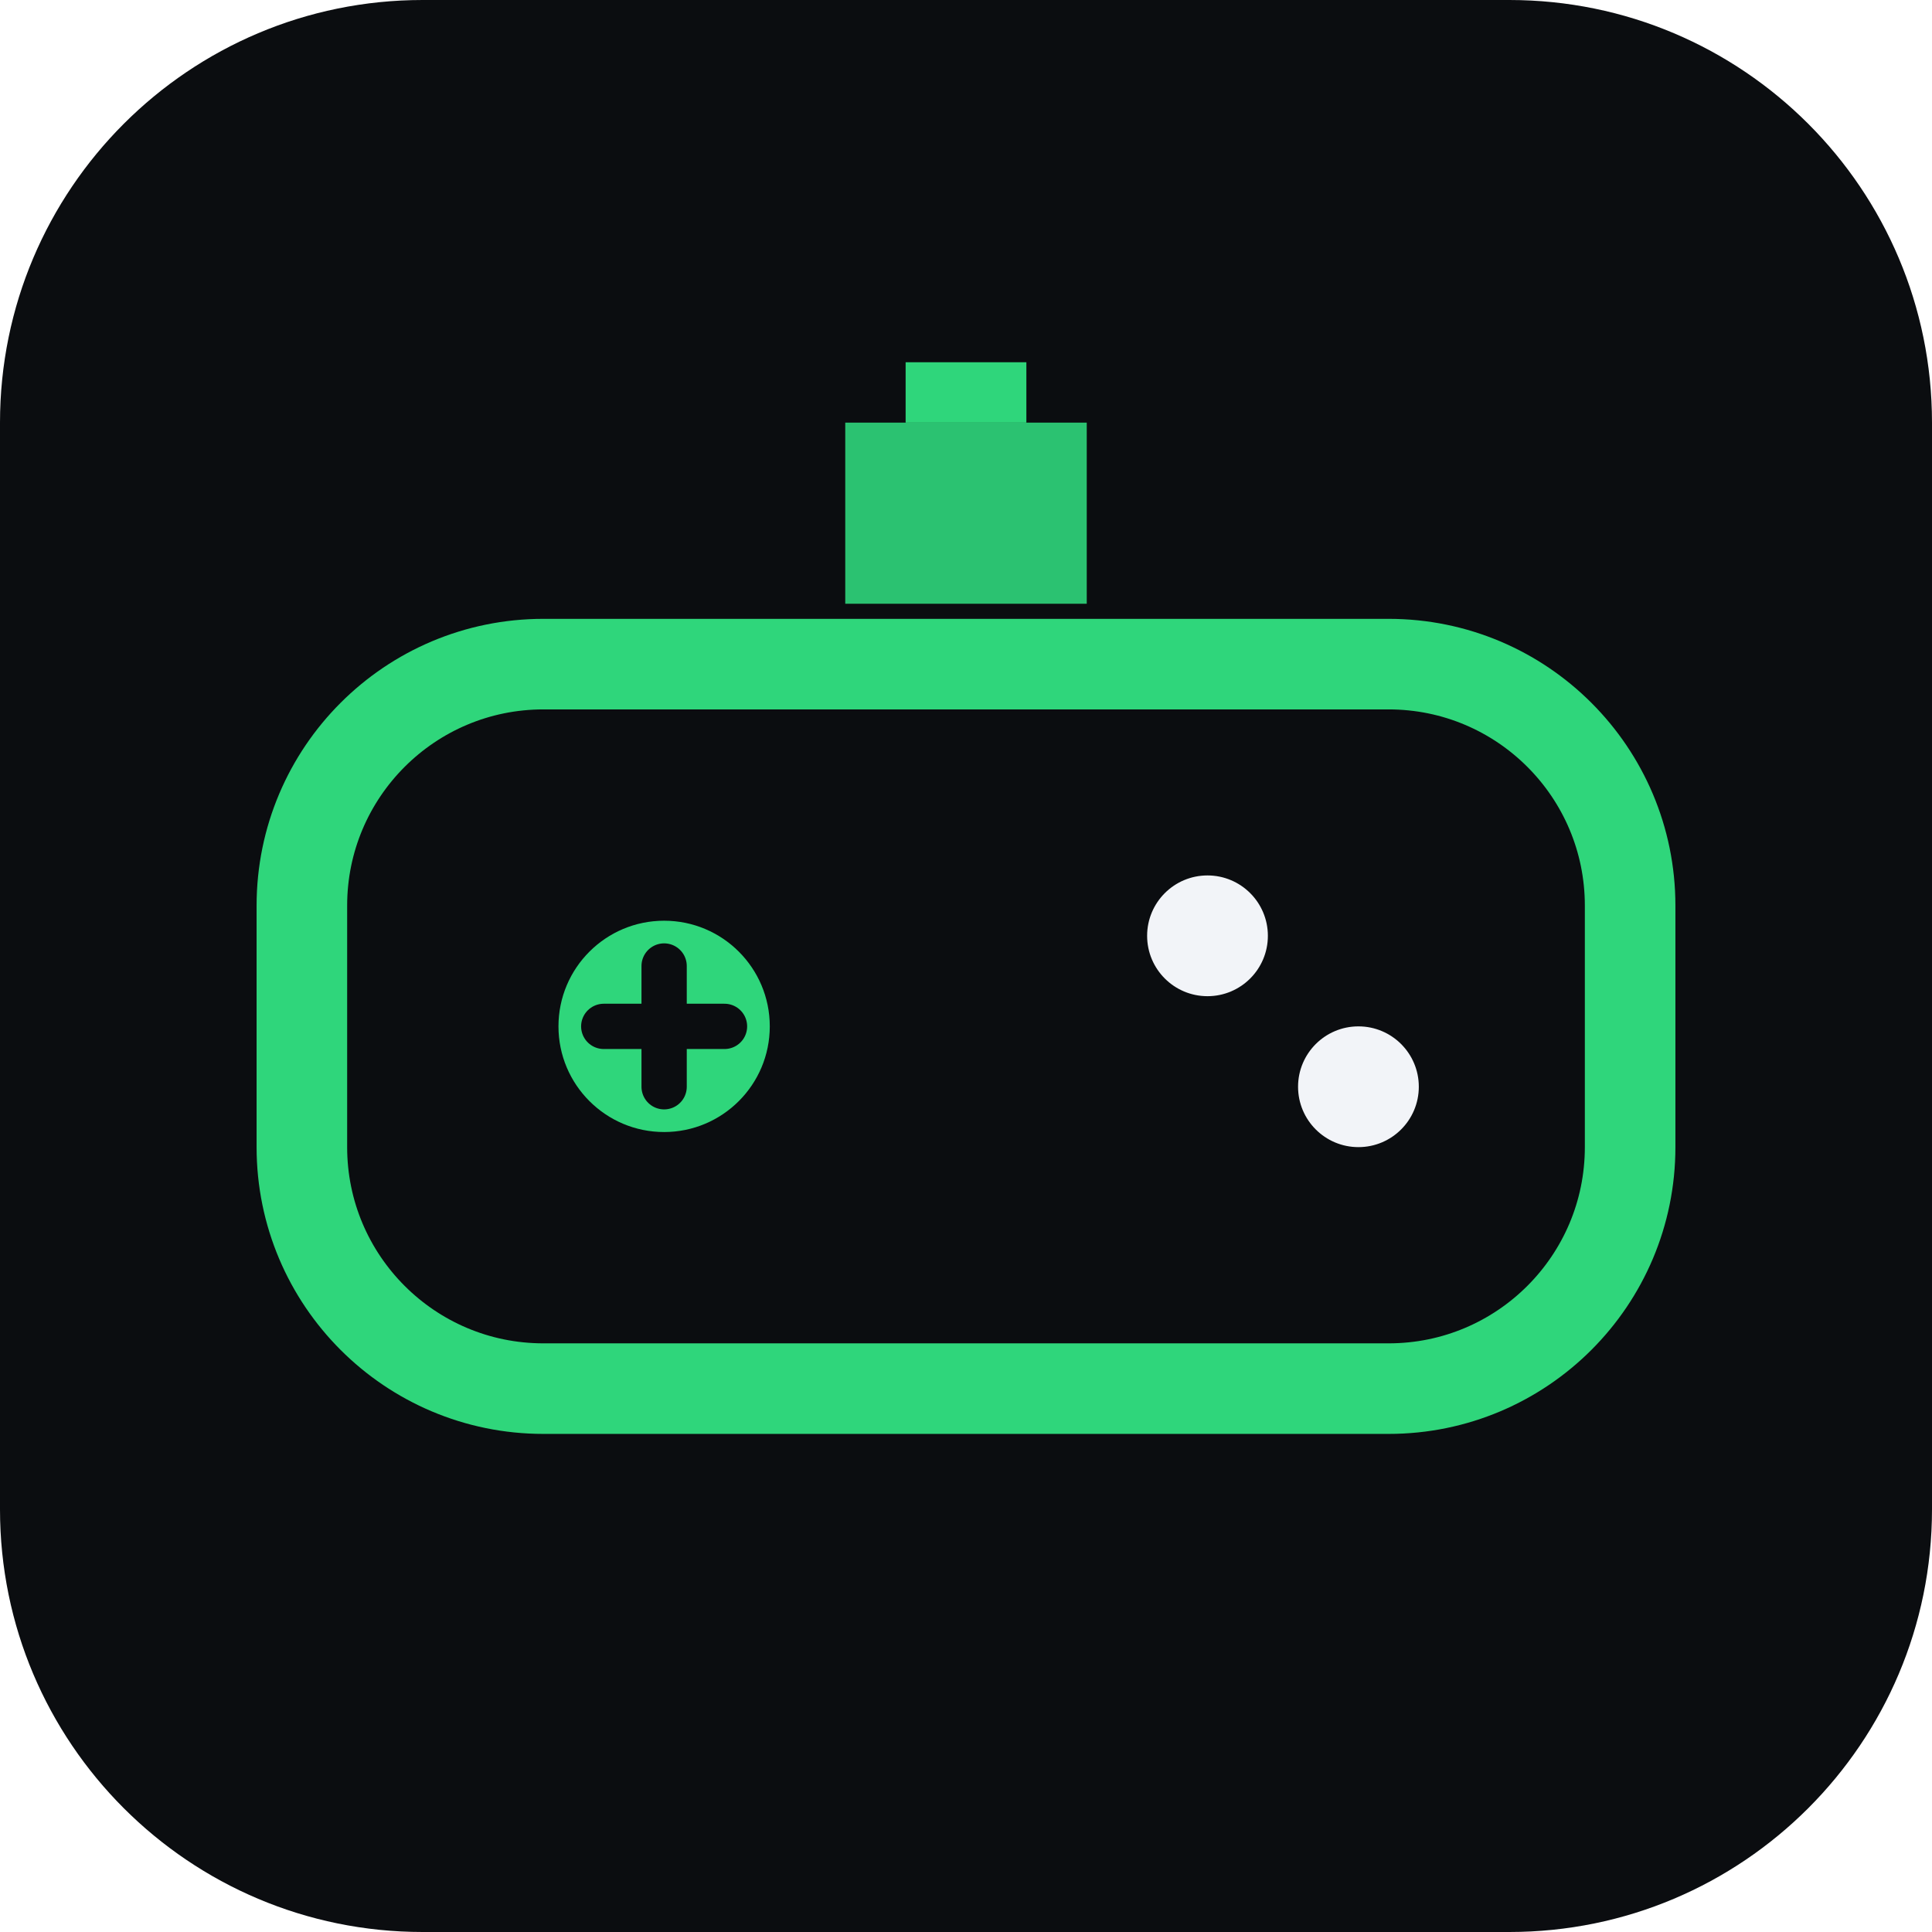
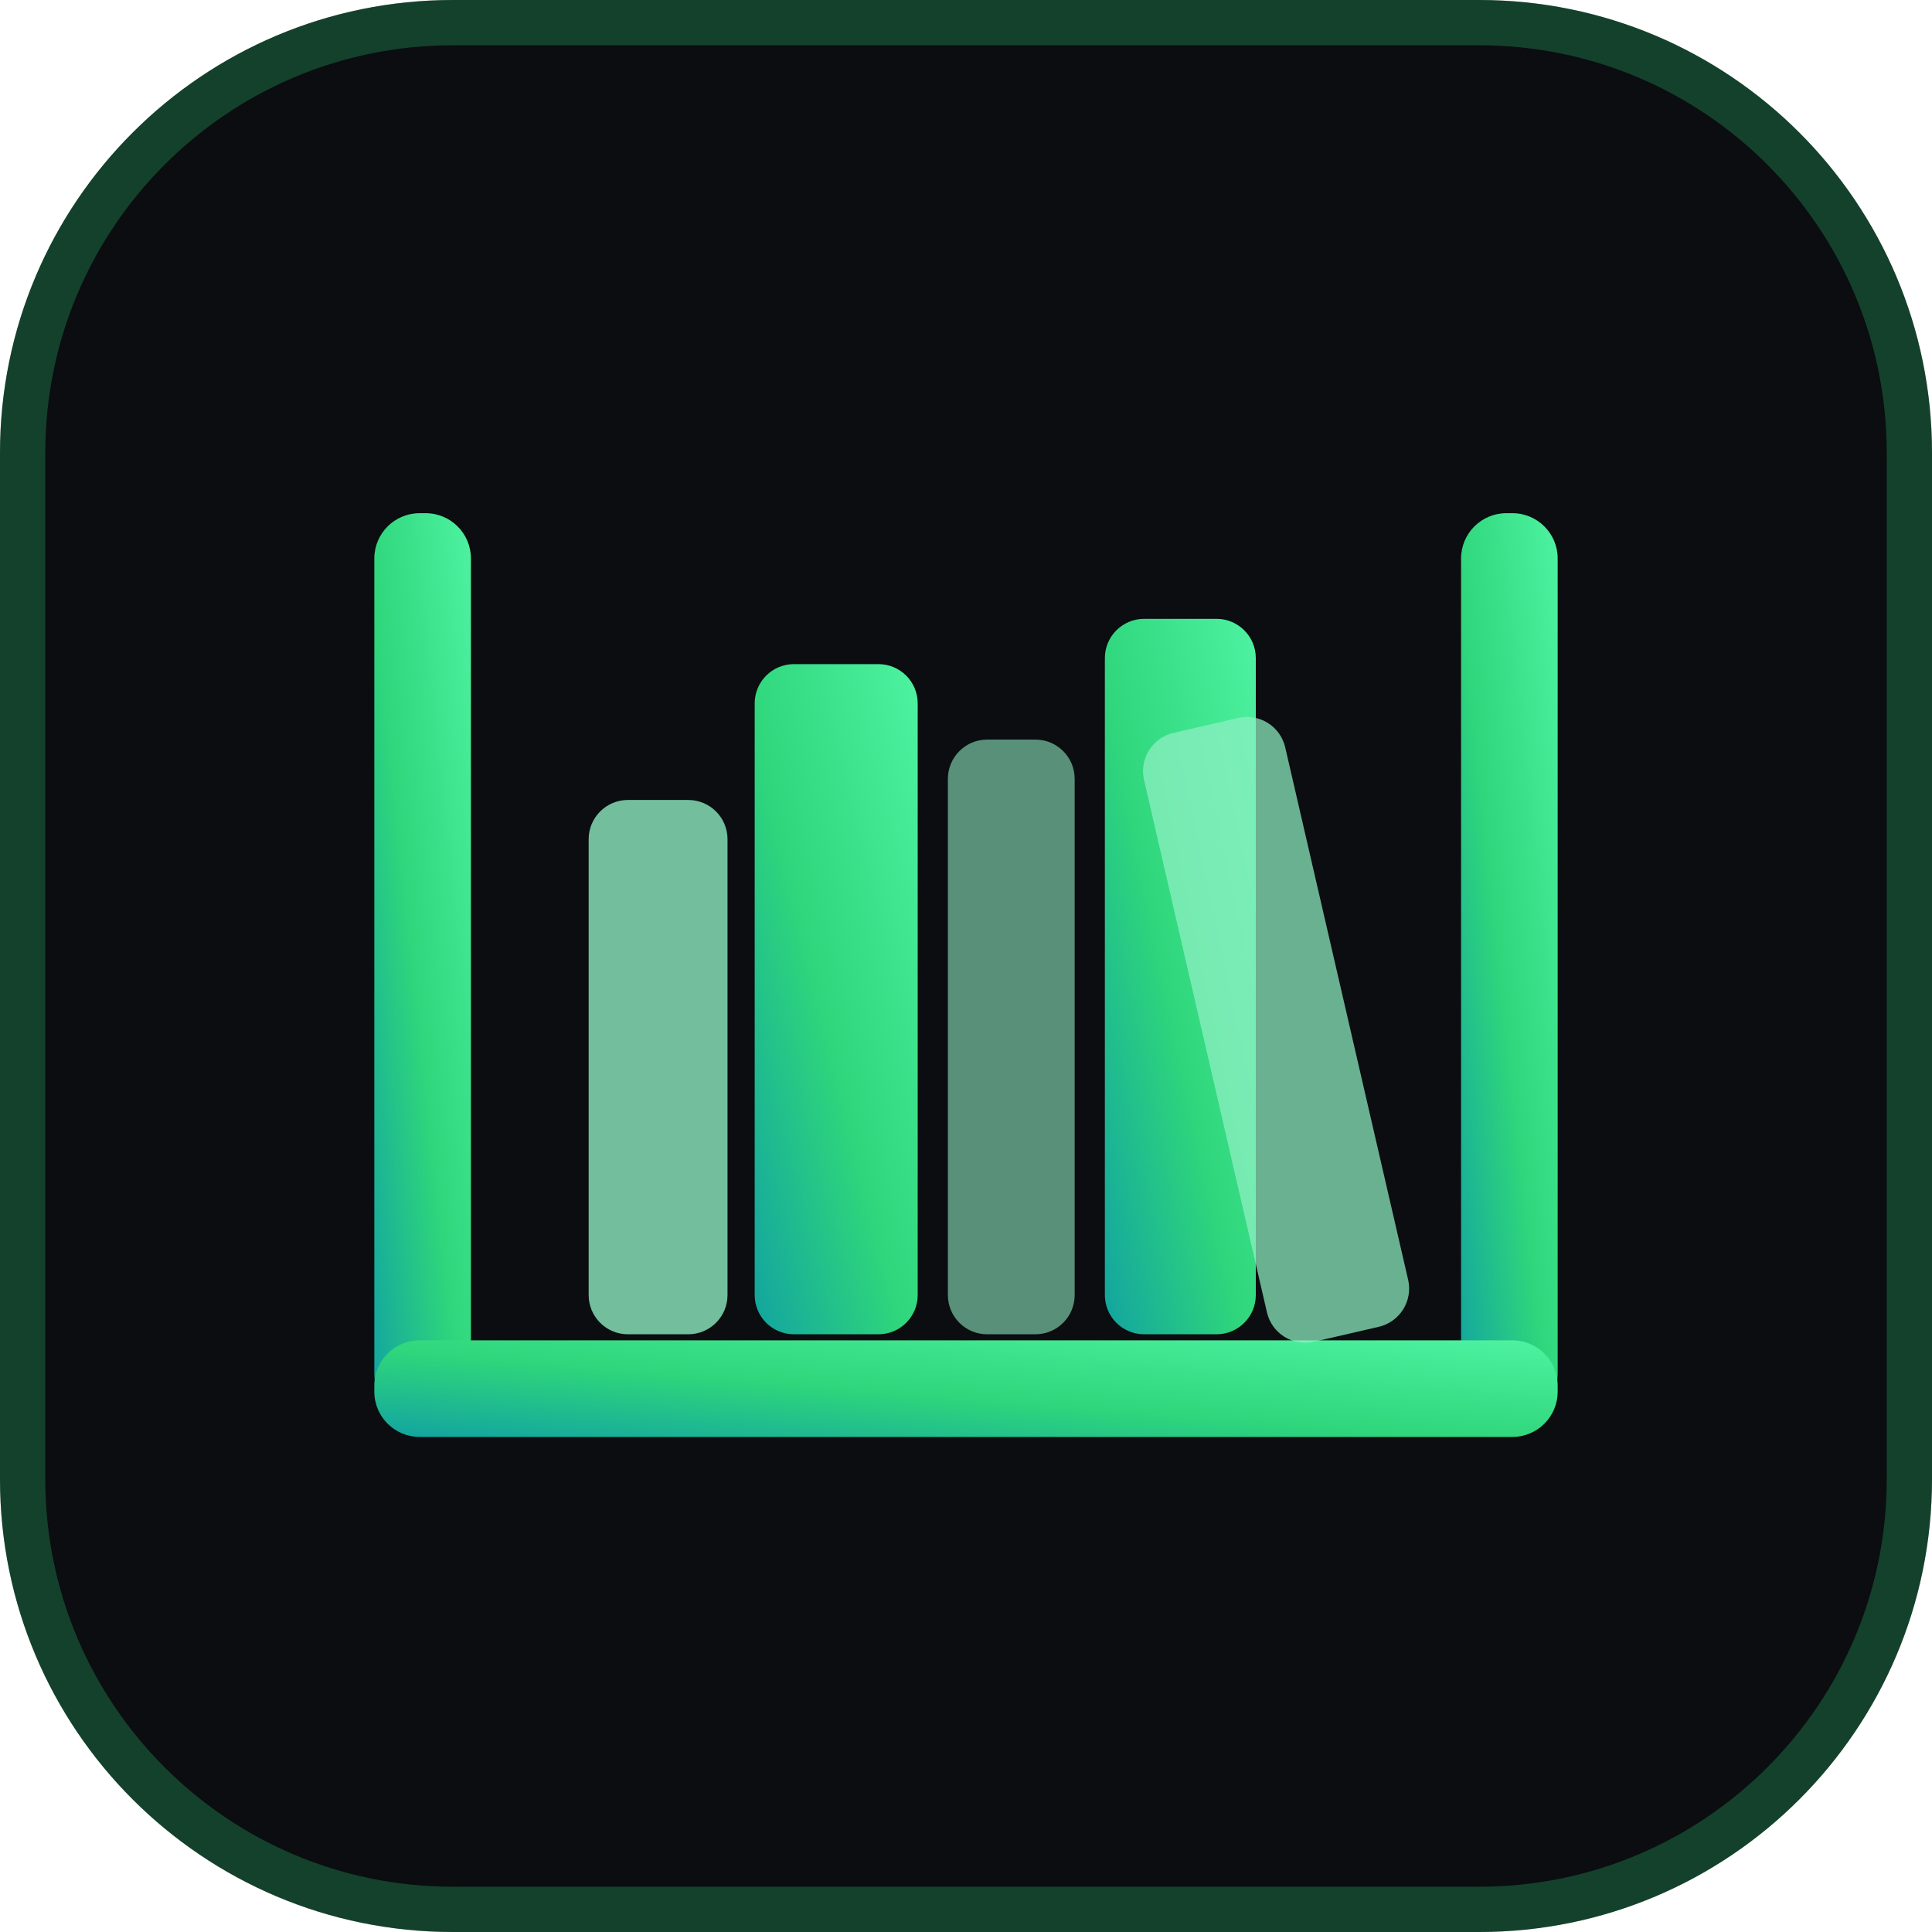
<svg xmlns="http://www.w3.org/2000/svg" viewBox="0 0 64 64" role="img" aria-label="GameTheca">
-   <rect width="64" height="64" rx="14" fill="#0b0d10" />
-   <rect x="10" y="22" width="44" height="24" rx="8" fill="none" stroke="#2fd67b" stroke-width="3" />
-   <circle cx="22" cy="34" r="3.5" fill="#2fd67b" />
-   <path d="M20 34h4M22 32v4" stroke="#0b0d10" stroke-width="1.5" stroke-linecap="round" />
-   <circle cx="40" cy="31" r="2" fill="#f2f4f8" />
-   <circle cx="45" cy="36" r="2" fill="#f2f4f8" />
-   <path d="M28 14h8v6h-8z" fill="#2fd67b" opacity="0.9" />
-   <path d="M30 12h4v2h-4z" fill="#2fd67b" />
+   <defs>
+     <linearGradient id="gtAccent" x1="0" y1="1" x2="1" y2="0">
+       <stop offset="0" stop-color="#12a4a0" />
+       <stop offset="0.45" stop-color="#2fd67b" />
+       <stop offset="1" stop-color="#4ef2a1" />
+     </linearGradient>
+   </defs>
+   <rect width="64" height="64" rx="15" fill="#0b0d10" />
+   <rect x="0.75" y="0.75" width="62.5" height="62.5" rx="14.25" fill="none" stroke="#2fd67b" stroke-opacity="0.26" stroke-width="1.5" />
+   <rect x="12.4" y="17" width="3.2" height="30" rx="1.5" fill="url(#gtAccent)" />
+   <rect x="48.4" y="17" width="3.2" height="30" rx="1.5" fill="url(#gtAccent)" />
+   <rect x="12.4" y="44.4" width="39.2" height="3.2" rx="1.5" fill="url(#gtAccent)" />
+   <rect x="19.5" y="26.5" width="4.6" height="17.7" rx="1.3" fill="#8ff0c4" opacity="0.78" />
+   <rect x="25.0" y="22.0" width="5.4" height="22.2" rx="1.3" fill="url(#gtAccent)" />
+   <rect x="31.4" y="24.5" width="4.2" height="19.7" rx="1.3" fill="#8ff0c4" opacity="0.58" />
+   <rect x="36.6" y="20.5" width="5.0" height="23.7" rx="1.3" fill="url(#gtAccent)" />
+   <rect x="42.2" y="23.5" width="4.8" height="20.7" rx="1.3" fill="#8ff0c4" opacity="0.72" transform="rotate(-13 44.6 44.2)" />
</svg>
